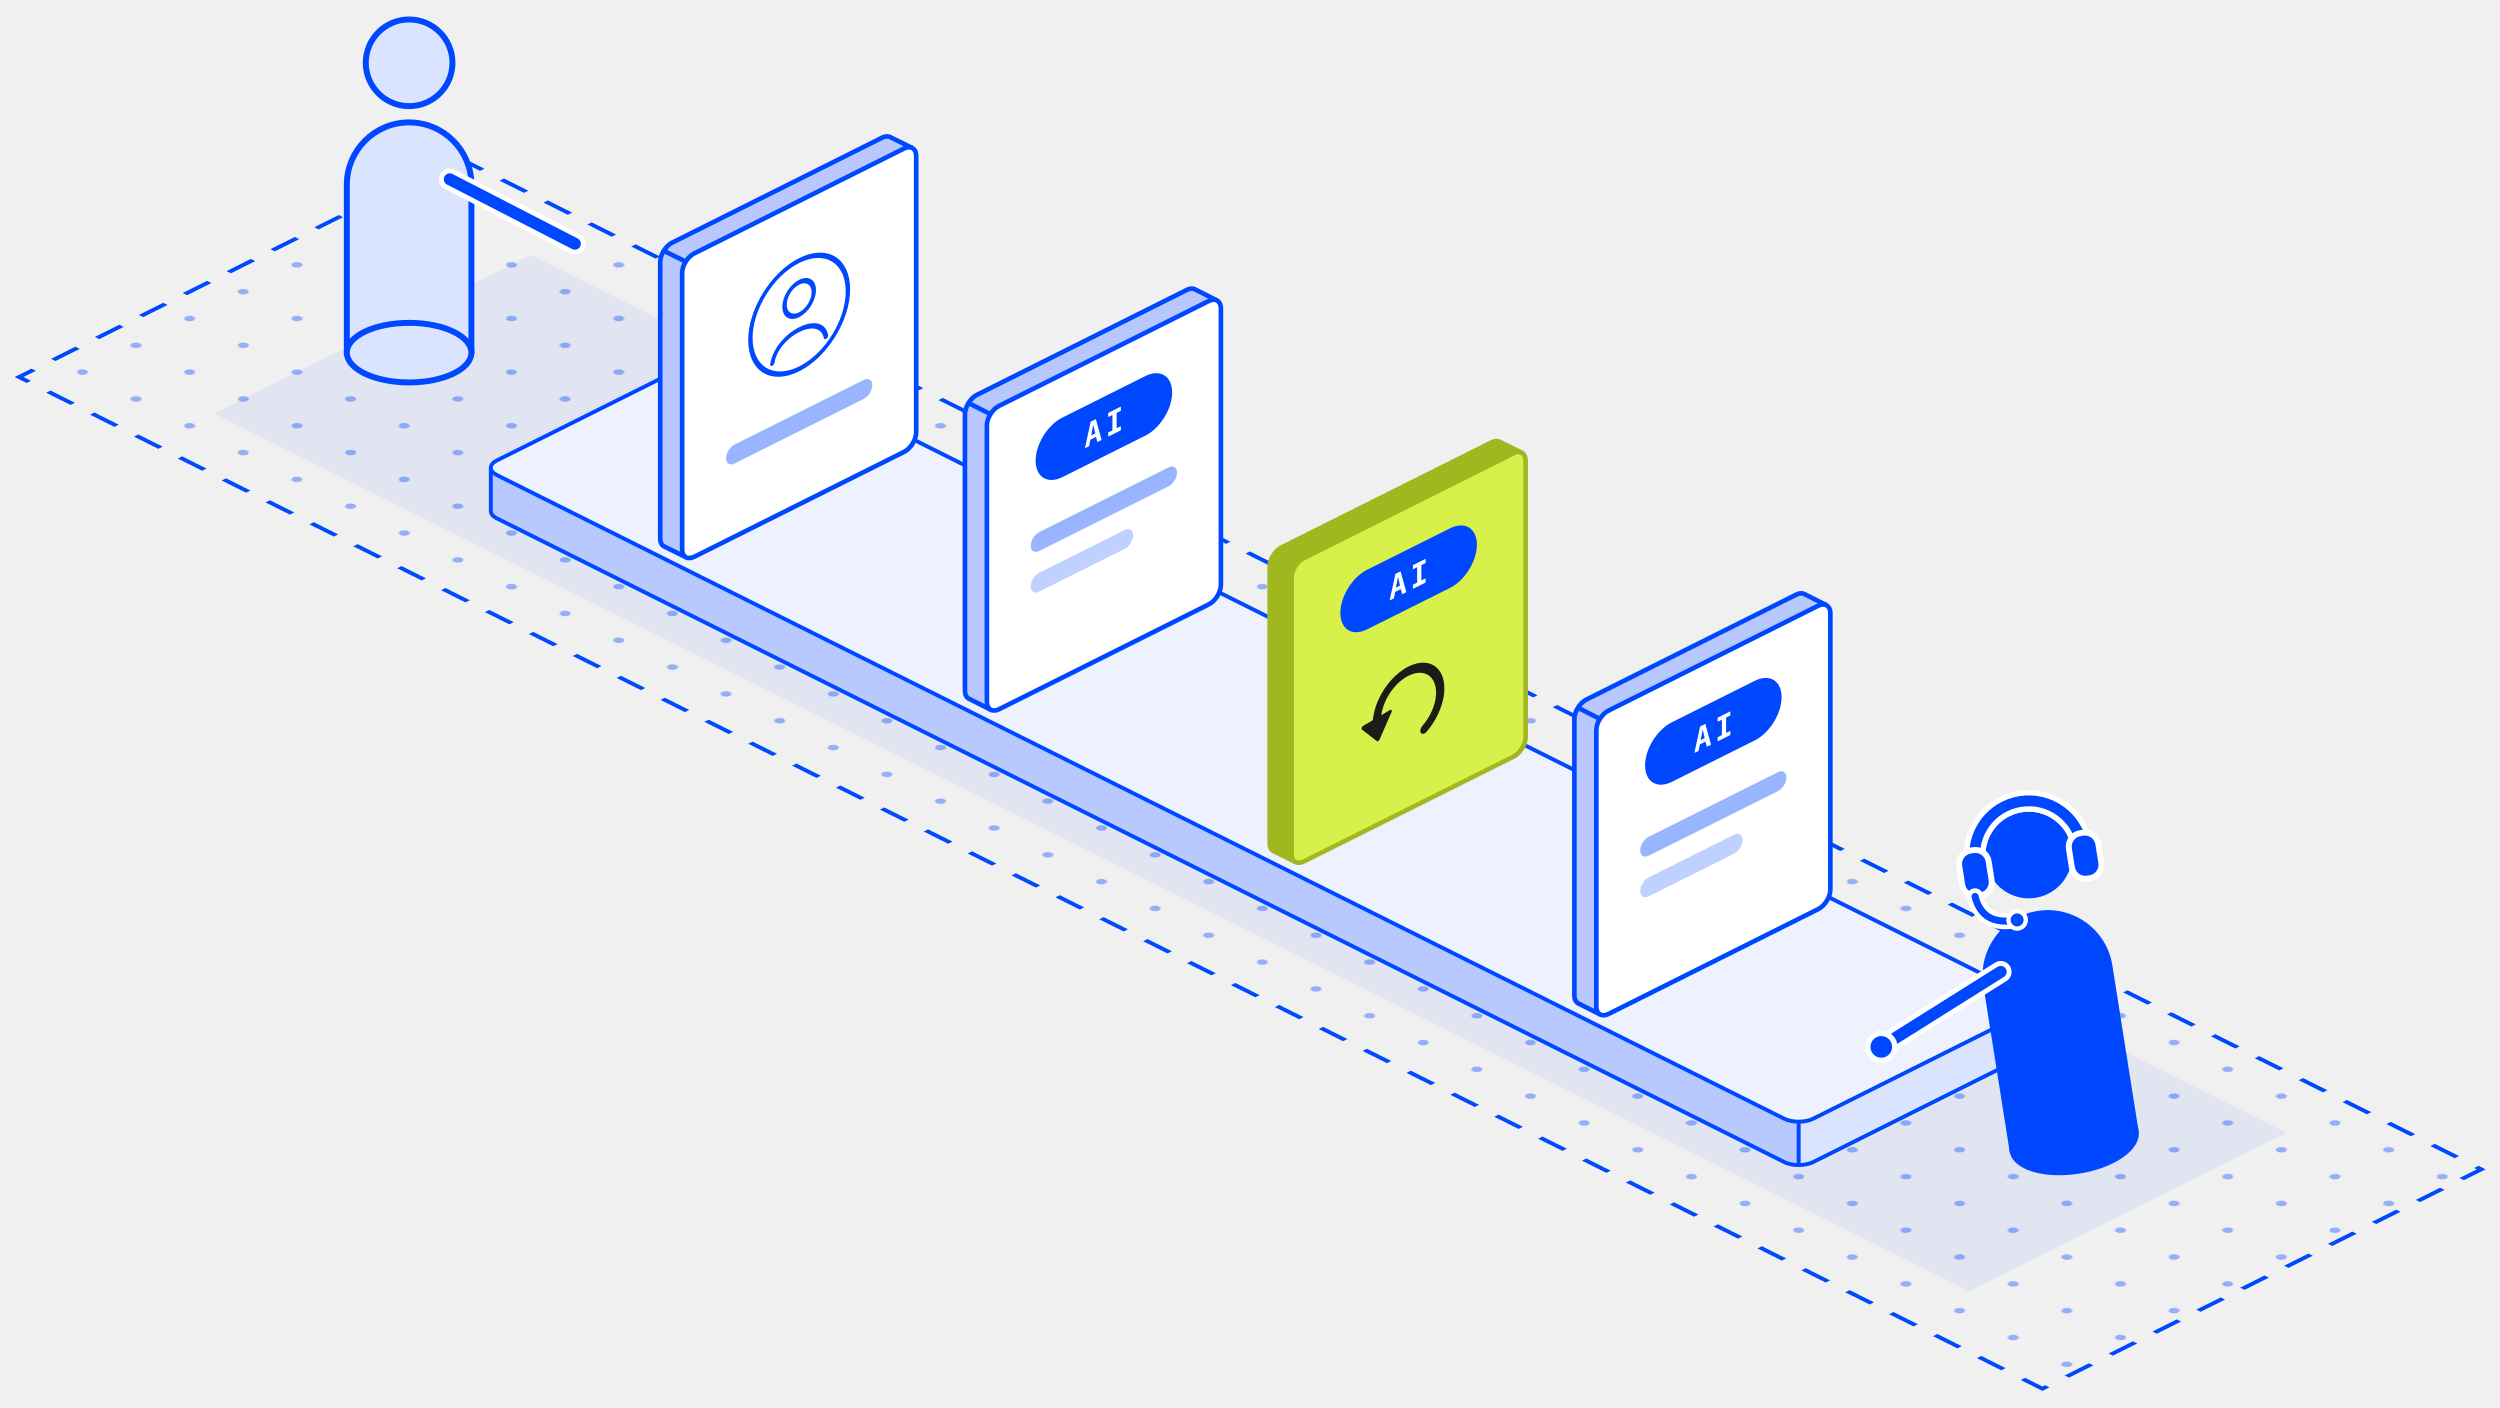
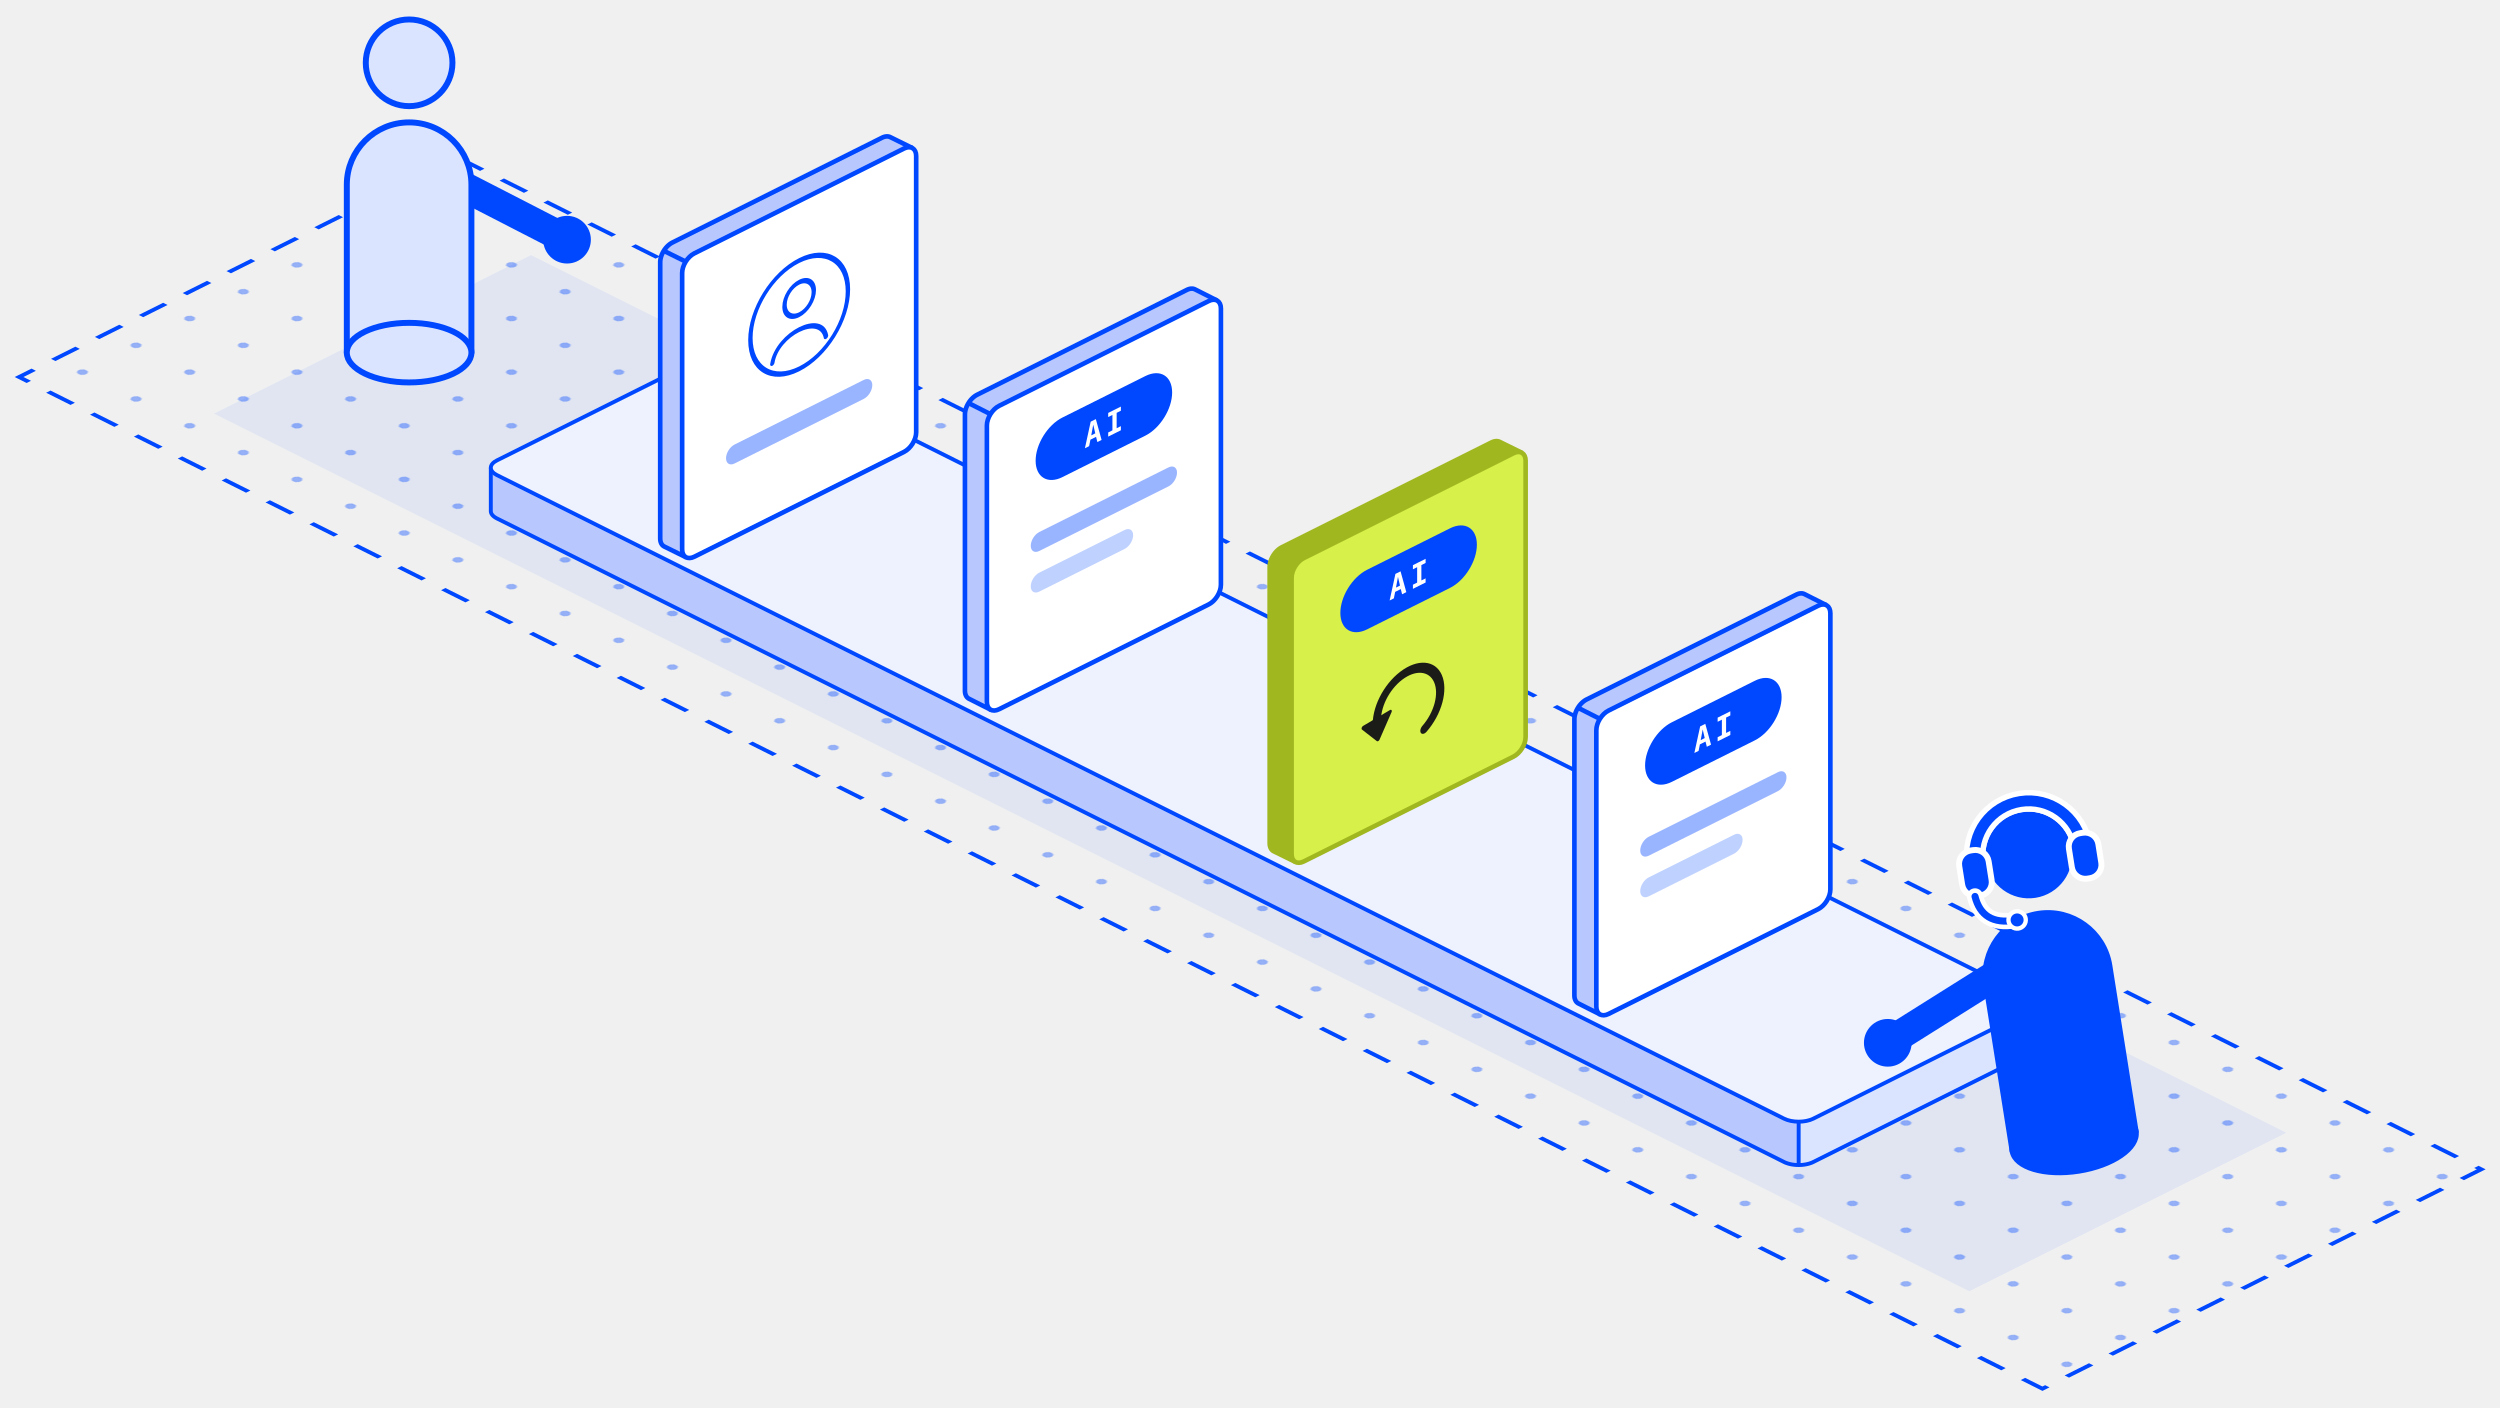
<svg xmlns="http://www.w3.org/2000/svg" width="792" height="446" viewBox="14 192.2 791.9 445.7" role="img" aria-label="Isometric illustration for AI Product UX. A long pale strip lies on a dotted floor like a timeline. Four small cards stand on it: one from a person, two marked AI, and in the middle a lime card marked AI with an undo arrow. A pale customer at the far end reaches toward the undone AI card, and a solid blue support person wearing a headset at the near end leans in with a fingertip on the same history." style="display: block">
  <g transform="translate(410 410) scale(0.858) translate(-594.5 -450.8)">
    <defs>
      <pattern id="floorDots" width="22" height="22" patternUnits="userSpaceOnUse">
        <circle cx="11" cy="11" r="1.6" fill="#0048FF" fill-opacity="0.38" />
      </pattern>
      <linearGradient id="stripSide" x1="0" y1="1" x2="1" y2="0">
        <stop offset="0.5" stop-color="#B8C8FF" />
        <stop offset="0.5" stop-color="#DBE4FF" />
      </linearGradient>
      <linearGradient id="stripSide-crease-33" x1="-168.864" y1="805.349" x2="1245.349" y2="-608.864" gradientUnits="userSpaceOnUse">
        <stop offset="0.5" stop-color="#B8C8FF" />
        <stop offset="0.5" stop-color="#DBE4FF" />
      </linearGradient>
    </defs>
    <g transform="matrix(0.9 0.45 -0.9 0.45 302.0 255.0)">
      <rect width="830" height="180" fill="url(#floorDots)" />
      <rect width="830" height="180" fill="none" stroke="#0048FF" stroke-width="1.8" stroke-dasharray="10 8" />
      <rect x="55.0" y="25.0" width="720" height="130" fill="#0048FF" fill-opacity="0.07" />
    </g>
+     <path d="M293.7 260.3 L342.3 285.3" stroke="#0048FF" stroke-width="11.0" stroke-linecap="round" />
+     <circle cx="342.3" cy="285.3" r="8.8" fill="#0048FF" />
    <path d="M261.0 327.0 V265.0 A23 23 0 0 1 307.0 265.0 V327.0 Z" fill="#DBE4FF" stroke="#0048FF" stroke-width="2.2" stroke-linejoin="round" />
    <ellipse cx="284.0" cy="327.0" rx="23" ry="11" fill="#DBE4FF" stroke="#0048FF" stroke-width="2.2" />
    <circle cx="284.0" cy="220.0" r="16" fill="#DBE4FF" stroke="#0048FF" stroke-width="2.2" />
-     <path d="M299.0 263.0 L345.2 286.8" stroke="#FFFFFF" stroke-width="8" stroke-linecap="round" />
-     <path d="M299.0 263.0 L345.2 286.8" stroke="#0048FF" stroke-width="4.4" stroke-linecap="round" />
    <g transform="matrix(0.9 0.45 -0.9 0.45 401.0 340.5)">
      <rect width="540" height="100" rx="6" fill="url(#stripSide-crease-33)" />
    </g>
    <g transform="matrix(0.9 0.45 -0.9 0.45 401.0 340.0)">
      <rect width="540" height="100" rx="6" fill="url(#stripSide-crease-33)" />
    </g>
    <g transform="matrix(0.9 0.45 -0.9 0.45 401.0 339.5)">
      <rect width="540" height="100" rx="6" fill="url(#stripSide-crease-33)" />
    </g>
    <g transform="matrix(0.9 0.45 -0.9 0.45 401.0 339.0)">
      <rect width="540" height="100" rx="6" fill="url(#stripSide-crease-33)" />
    </g>
    <g transform="matrix(0.9 0.45 -0.9 0.45 401.0 338.5)">
      <rect width="540" height="100" rx="6" fill="url(#stripSide-crease-33)" />
    </g>
    <g transform="matrix(0.9 0.45 -0.9 0.45 401.0 338.0)">
      <rect width="540" height="100" rx="6" fill="url(#stripSide-crease-33)" />
    </g>
    <g transform="matrix(0.9 0.45 -0.9 0.45 401.0 337.5)">
      <rect width="540" height="100" rx="6" fill="url(#stripSide-crease-33)" />
    </g>
    <g transform="matrix(0.9 0.45 -0.9 0.45 401.0 337.0)">
      <rect width="540" height="100" rx="6" fill="url(#stripSide-crease-33)" />
    </g>
    <g transform="matrix(0.9 0.45 -0.9 0.45 401.0 336.5)">
      <rect width="540" height="100" rx="6" fill="url(#stripSide-crease-33)" />
    </g>
    <g transform="matrix(0.9 0.45 -0.9 0.45 401.0 336.0)">
      <rect width="540" height="100" rx="6" fill="url(#stripSide-crease-33)" />
    </g>
    <g transform="matrix(0.9 0.45 -0.9 0.45 401.0 335.5)">
      <rect width="540" height="100" rx="6" fill="url(#stripSide-crease-33)" />
    </g>
    <g transform="matrix(0.9 0.45 -0.9 0.45 401.0 335.0)">
      <rect width="540" height="100" rx="6" fill="url(#stripSide-crease-33)" />
    </g>
    <g transform="matrix(0.9 0.45 -0.9 0.45 401.0 334.5)">
      <rect width="540" height="100" rx="6" fill="url(#stripSide-crease-33)" />
    </g>
    <g transform="matrix(0.9 0.45 -0.9 0.45 401.0 334.0)">
      <rect width="540" height="100" rx="6" fill="url(#stripSide-crease-33)" />
    </g>
    <g transform="matrix(0.9 0.45 -0.9 0.45 401.0 333.5)">
      <rect width="540" height="100" rx="6" fill="url(#stripSide-crease-33)" />
    </g>
    <g transform="matrix(0.9 0.45 -0.9 0.45 401.0 333.0)">
      <rect width="540" height="100" rx="6" fill="url(#stripSide-crease-33)" />
    </g>
    <g transform="matrix(0.9 0.45 -0.9 0.45 401.0 332.5)">
      <rect width="540" height="100" rx="6" fill="url(#stripSide-crease-33)" />
    </g>
    <g transform="matrix(0.9 0.45 -0.9 0.45 401.0 332.0)">
      <rect width="540" height="100" rx="6" fill="url(#stripSide-crease-33)" />
    </g>
    <g transform="matrix(0.9 0.45 -0.9 0.45 401.0 331.5)">
      <rect width="540" height="100" rx="6" fill="url(#stripSide-crease-33)" />
    </g>
    <g transform="matrix(0.9 0.45 -0.9 0.45 401.0 331.0)">
      <rect width="540" height="100" rx="6" fill="url(#stripSide-crease-33)" />
    </g>
    <g transform="matrix(0.9 0.45 -0.9 0.45 401.0 330.5)">
      <rect width="540" height="100" rx="6" fill="url(#stripSide-crease-33)" />
    </g>
    <g transform="matrix(0.9 0.45 -0.9 0.45 401.0 330.0)">
      <rect width="540" height="100" rx="6" fill="url(#stripSide-crease-33)" />
    </g>
    <g transform="matrix(0.9 0.45 -0.9 0.45 401.0 329.5)">
      <rect width="540" height="100" rx="6" fill="url(#stripSide-crease-33)" />
    </g>
    <g transform="matrix(0.9 0.45 -0.9 0.45 401.0 329.0)">
      <rect width="540" height="100" rx="6" fill="url(#stripSide-crease-33)" />
    </g>
    <g transform="matrix(0.9 0.45 -0.9 0.45 401.0 328.5)">
      <rect width="540" height="100" rx="6" fill="url(#stripSide-crease-33)" />
    </g>
    <g transform="matrix(0.9 0.45 -0.9 0.45 401.0 328.0)">
      <rect width="540" height="100" rx="6" fill="url(#stripSide-crease-33)" />
    </g>
    <g transform="matrix(0.9 0.45 -0.9 0.45 401.0 327.5)">
      <rect width="540" height="100" rx="6" fill="url(#stripSide-crease-33)" />
    </g>
    <g transform="matrix(0.9 0.45 -0.9 0.45 401.0 327.0)">
      <rect width="540" height="100" rx="6" fill="url(#stripSide-crease-33)" />
    </g>
    <g transform="matrix(0.9 0.45 -0.9 0.45 401.0 326.5)">
      <rect width="540" height="100" rx="6" fill="url(#stripSide-crease-33)" />
    </g>
    <g transform="matrix(0.9 0.45 -0.9 0.45 401.0 326.0)">
      <rect width="540" height="100" rx="6" fill="url(#stripSide-crease-33)" />
    </g>
    <g transform="matrix(0.9 0.45 -0.9 0.45 401.0 325.5)">
      <rect width="540" height="100" rx="6" fill="url(#stripSide-crease-33)" />
    </g>
    <g transform="matrix(0.9 0.45 -0.9 0.45 401.0 325.0)">
      <rect width="540" height="100" rx="6" fill="url(#stripSide-crease-33)" />
    </g>
    <path d="M883.84 567.50 L883.84 583.50 L883.82 583.75 L883.77 584.00 L883.69 584.24 L883.58 584.49 L883.43 584.73 L883.26 584.96 L883.05 585.19 L882.81 585.41 L882.55 585.62 L882.26 585.82 L881.94 586.02 L881.60 586.20 L802.40 625.80 L802.04 625.97 L801.65 626.13 L801.24 626.27 L800.82 626.41 L800.38 626.52 L799.92 626.63 L799.45 626.72 L798.98 626.79 L798.49 626.85 L798.00 626.89 L797.50 626.91 L797.00 626.92 L796.50 626.91 L796.00 626.89 L795.51 626.85 L795.02 626.79 L794.55 626.72 L794.08 626.63 L793.62 626.52 L793.18 626.41 L792.76 626.27 L792.35 626.13 L791.96 625.97 L791.60 625.80 L316.40 388.20 L316.06 388.02 L315.74 387.82 L315.45 387.62 L315.19 387.41 L314.95 387.19 L314.74 386.96 L314.57 386.73 L314.42 386.49 L314.31 386.24 L314.23 386.00 L314.18 385.75 L314.16 385.50 L314.16 369.50" fill="none" stroke="#0048FF" stroke-width="1.24" vector-effect="non-scaling-stroke" stroke-linecap="butt" stroke-linejoin="round" data-polish="slab-outline" />
    <path d="M797.00 610.92 L797.00 626.92" fill="none" stroke="#0048FF" stroke-width="1.24" vector-effect="non-scaling-stroke" stroke-linecap="butt" stroke-linejoin="round" data-polish="slab-crease" />
    <g transform="matrix(0.9 0.45 -0.9 0.45 401.0 324.5)">
      <rect width="540" height="100" rx="6" fill="#EEF2FF" stroke-width="1.6" />
      <rect width="540" height="100" rx="6" stroke="#0048FF" stroke-width="1.24" data-i="41" fill="none" vector-effect="non-scaling-stroke" data-polish="front-outline" />
    </g>
    <g transform="matrix(0.9 -0.45 0 1 376.7 288.6)">
      <rect width="96" height="112" rx="5" fill="#B8C8FF" />
    </g>
    <g transform="matrix(0.9 -0.45 0 1 377.2 288.8)">
      <rect width="96" height="112" rx="5" fill="#B8C8FF" />
    </g>
    <g transform="matrix(0.9 -0.45 0 1 377.6 289.0)">
      <rect width="96" height="112" rx="5" fill="#B8C8FF" />
    </g>
    <g transform="matrix(0.9 -0.45 0 1 378.1 289.2)">
      <rect width="96" height="112" rx="5" fill="#B8C8FF" />
    </g>
    <g transform="matrix(0.9 -0.45 0 1 378.5 289.5)">
      <rect width="96" height="112" rx="5" fill="#B8C8FF" />
    </g>
    <g transform="matrix(0.9 -0.45 0 1 378.9 289.7)">
      <rect width="96" height="112" rx="5" fill="#B8C8FF" />
    </g>
    <g transform="matrix(0.9 -0.45 0 1 379.4 289.9)">
      <rect width="96" height="112" rx="5" fill="#B8C8FF" />
    </g>
    <g transform="matrix(0.9 -0.45 0 1 379.9 290.1)">
      <rect width="96" height="112" rx="5" fill="#B8C8FF" />
    </g>
    <g transform="matrix(0.9 -0.45 0 1 380.3 290.4)">
      <rect width="96" height="112" rx="5" fill="#B8C8FF" />
    </g>
    <g transform="matrix(0.9 -0.45 0 1 380.8 290.6)">
      <rect width="96" height="112" rx="5" fill="#B8C8FF" />
    </g>
    <g transform="matrix(0.9 -0.45 0 1 381.2 290.8)">
      <rect width="96" height="112" rx="5" fill="#B8C8FF" />
    </g>
    <g transform="matrix(0.9 -0.45 0 1 381.7 291.0)">
      <rect width="96" height="112" rx="5" fill="#B8C8FF" />
    </g>
    <g transform="matrix(0.9 -0.45 0 1 382.1 291.2)">
      <rect width="96" height="112" rx="5" fill="#B8C8FF" />
    </g>
    <g transform="matrix(0.9 -0.45 0 1 382.6 291.5)">
      <rect width="96" height="112" rx="5" fill="#B8C8FF" />
    </g>
    <g transform="matrix(0.9 -0.45 0 1 383.0 291.7)">
      <rect width="96" height="112" rx="5" fill="#B8C8FF" />
    </g>
    <g transform="matrix(0.9 -0.45 0 1 383.4 291.9)">
      <rect width="96" height="112" rx="5" fill="#B8C8FF" />
    </g>
    <g transform="matrix(0.9 -0.45 0 1 383.9 292.2)">
      <rect width="96" height="112" rx="5" fill="#B8C8FF" />
    </g>
    <g transform="matrix(0.9 -0.45 0 1 384.4 292.4)">
      <rect width="96" height="112" rx="5" fill="#B8C8FF" />
    </g>
    <path d="M386.30 402.58 L378.20 398.58 L377.99 398.46 L377.79 398.32 L377.61 398.16 L377.44 397.98 L377.29 397.78 L377.15 397.56 L377.03 397.33 L376.93 397.07 L376.85 396.80 L376.78 396.52 L376.74 396.23 L376.71 395.92 L376.70 395.60 L376.70 293.60 L376.71 293.27 L376.74 292.93 L376.79 292.58 L376.85 292.23 L376.94 291.87 L377.04 291.52 L377.16 291.16 L377.30 290.80 L377.46 290.44 L377.63 290.09 L377.82 289.74 L378.02 289.41 L378.23 289.07 L378.46 288.75 L378.70 288.44 L378.95 288.14 L379.21 287.86 L379.48 287.59 L379.75 287.34 L380.04 287.10 L380.32 286.89 L380.61 286.69 L380.91 286.51 L381.20 286.35 L458.60 247.65 L458.87 247.52 L459.15 247.41 L459.42 247.32 L459.68 247.26 L459.95 247.21 L460.21 247.18 L460.46 247.17 L460.70 247.18 L460.94 247.21 L461.17 247.26 L461.39 247.33 L461.60 247.42 L469.70 251.42" fill="none" stroke="#0048FF" stroke-width="1.47" vector-effect="non-scaling-stroke" stroke-linecap="butt" stroke-linejoin="round" data-polish="slab-outline" />
    <path d="M386.12 293.41 L378.02 289.41" fill="none" stroke="#0048FF" stroke-width="1.47" vector-effect="non-scaling-stroke" stroke-linecap="butt" stroke-linejoin="round" data-polish="slab-crease" />
    <g transform="matrix(0.9 -0.45 0 1 384.8 292.6)">
      <rect width="96" height="112" rx="5" fill="#FFFFFF" stroke-width="1.8" />
      <circle cx="48" cy="42" r="20" fill="#FFFFFF" stroke="#0048FF" stroke-width="1.8" />
      <circle cx="48" cy="36" r="6" fill="none" stroke="#0048FF" stroke-width="1.8" />
      <path d="M37 55 C39 45 57 45 59 55" fill="none" stroke="#0048FF" stroke-width="1.8" stroke-linecap="round" />
      <rect x="18" y="78" width="60" height="7" rx="3.5" fill="#0048FF" fill-opacity="0.4" />
      <rect width="96" height="112" rx="5" stroke="#0048FF" stroke-width="1.47" data-i="60" fill="none" vector-effect="non-scaling-stroke" data-polish="front-outline" />
    </g>
    <g transform="matrix(0.9 -0.45 0 1 489.2 344.8)">
      <rect width="96" height="112" rx="5" fill="#B8C8FF" />
    </g>
    <g transform="matrix(0.9 -0.45 0 1 489.7 345.0)">
      <rect width="96" height="112" rx="5" fill="#B8C8FF" />
    </g>
    <g transform="matrix(0.9 -0.45 0 1 490.1 345.2)">
      <rect width="96" height="112" rx="5" fill="#B8C8FF" />
    </g>
    <g transform="matrix(0.9 -0.45 0 1 490.6 345.5)">
      <rect width="96" height="112" rx="5" fill="#B8C8FF" />
    </g>
    <g transform="matrix(0.9 -0.45 0 1 491.0 345.7)">
      <rect width="96" height="112" rx="5" fill="#B8C8FF" />
    </g>
    <g transform="matrix(0.9 -0.45 0 1 491.4 345.9)">
      <rect width="96" height="112" rx="5" fill="#B8C8FF" />
    </g>
    <g transform="matrix(0.9 -0.45 0 1 491.9 346.2)">
      <rect width="96" height="112" rx="5" fill="#B8C8FF" />
    </g>
    <g transform="matrix(0.9 -0.45 0 1 492.4 346.4)">
      <rect width="96" height="112" rx="5" fill="#B8C8FF" />
    </g>
    <g transform="matrix(0.9 -0.45 0 1 492.8 346.6)">
      <rect width="96" height="112" rx="5" fill="#B8C8FF" />
    </g>
    <g transform="matrix(0.9 -0.45 0 1 493.2 346.8)">
      <rect width="96" height="112" rx="5" fill="#B8C8FF" />
    </g>
    <g transform="matrix(0.9 -0.45 0 1 493.7 347.1)">
      <rect width="96" height="112" rx="5" fill="#B8C8FF" />
    </g>
    <g transform="matrix(0.9 -0.45 0 1 494.2 347.3)">
      <rect width="96" height="112" rx="5" fill="#B8C8FF" />
    </g>
    <g transform="matrix(0.9 -0.45 0 1 494.6 347.5)">
      <rect width="96" height="112" rx="5" fill="#B8C8FF" />
    </g>
    <g transform="matrix(0.9 -0.45 0 1 495.1 347.7)">
      <rect width="96" height="112" rx="5" fill="#B8C8FF" />
    </g>
    <g transform="matrix(0.9 -0.45 0 1 495.5 348.0)">
      <rect width="96" height="112" rx="5" fill="#B8C8FF" />
    </g>
    <g transform="matrix(0.9 -0.45 0 1 495.9 348.2)">
      <rect width="96" height="112" rx="5" fill="#B8C8FF" />
    </g>
    <g transform="matrix(0.9 -0.45 0 1 496.4 348.4)">
      <rect width="96" height="112" rx="5" fill="#B8C8FF" />
    </g>
    <g transform="matrix(0.9 -0.45 0 1 496.9 348.6)">
      <rect width="96" height="112" rx="5" fill="#B8C8FF" />
    </g>
    <path d="M498.78 458.87 L490.68 454.77 L490.47 454.65 L490.28 454.51 L490.10 454.35 L489.93 454.17 L489.78 453.97 L489.65 453.75 L489.53 453.51 L489.43 453.26 L489.35 453.00 L489.28 452.72 L489.24 452.42 L489.21 452.12 L489.20 451.80 L489.20 349.80 L489.21 349.47 L489.24 349.13 L489.29 348.78 L489.35 348.43 L489.44 348.07 L489.54 347.72 L489.66 347.36 L489.80 347.00 L489.96 346.64 L490.13 346.29 L490.32 345.94 L490.52 345.61 L490.73 345.27 L490.96 344.95 L491.20 344.64 L491.45 344.34 L491.71 344.06 L491.98 343.79 L492.25 343.54 L492.54 343.30 L492.82 343.09 L493.11 342.89 L493.41 342.71 L493.70 342.55 L571.10 303.85 L571.38 303.72 L571.65 303.61 L571.92 303.52 L572.19 303.45 L572.46 303.40 L572.72 303.38 L572.97 303.37 L573.22 303.38 L573.46 303.41 L573.69 303.47 L573.91 303.54 L574.12 303.63 L582.22 307.73" fill="none" stroke="#0048FF" stroke-width="1.47" vector-effect="non-scaling-stroke" stroke-linecap="butt" stroke-linejoin="round" data-polish="slab-outline" />
    <path d="M498.62 349.71 L490.52 345.61" fill="none" stroke="#0048FF" stroke-width="1.47" vector-effect="non-scaling-stroke" stroke-linecap="butt" stroke-linejoin="round" data-polish="slab-crease" />
    <g transform="matrix(0.9 -0.45 0 1 497.3 348.9)">
      <rect width="96" height="112" rx="5" fill="#FFFFFF" stroke-width="1.8" />
      <rect x="20" y="16" width="56" height="22" rx="11" fill="#0048FF" />
      <text x="48" y="31.5" text-anchor="middle" font-family="'IBM Plex Mono', ui-monospace, monospace" font-size="12" font-weight="600" letter-spacing="1.5" fill="#FFFFFF">AI</text>
      <rect x="18" y="54" width="60" height="7" rx="3.5" fill="#0048FF" fill-opacity="0.4" />
      <rect x="18" y="69" width="42" height="7" rx="3.5" fill="#0048FF" fill-opacity="0.25" />
      <rect width="96" height="112" rx="5" stroke="#0048FF" stroke-width="1.47" data-i="83" fill="none" vector-effect="non-scaling-stroke" data-polish="front-outline" />
    </g>
    <g transform="matrix(0.9 -0.45 0 1 601.7 401.1)">
      <rect width="96" height="112" rx="5" fill="#A1B71F" />
    </g>
    <g transform="matrix(0.9 -0.45 0 1 602.1 401.3)">
      <rect width="96" height="112" rx="5" fill="#A1B71F" />
    </g>
    <g transform="matrix(0.9 -0.45 0 1 602.6 401.5)">
      <rect width="96" height="112" rx="5" fill="#A1B71F" />
    </g>
    <g transform="matrix(0.9 -0.45 0 1 603.0 401.7)">
      <rect width="96" height="112" rx="5" fill="#A1B71F" />
    </g>
    <g transform="matrix(0.9 -0.45 0 1 603.5 402.0)">
      <rect width="96" height="112" rx="5" fill="#A1B71F" />
    </g>
    <g transform="matrix(0.9 -0.45 0 1 603.9 402.2)">
      <rect width="96" height="112" rx="5" fill="#A1B71F" />
    </g>
    <g transform="matrix(0.9 -0.45 0 1 604.4 402.4)">
      <rect width="96" height="112" rx="5" fill="#A1B71F" />
    </g>
    <g transform="matrix(0.9 -0.45 0 1 604.8 402.6)">
      <rect width="96" height="112" rx="5" fill="#A1B71F" />
    </g>
    <g transform="matrix(0.9 -0.45 0 1 605.3 402.9)">
      <rect width="96" height="112" rx="5" fill="#A1B71F" />
    </g>
    <g transform="matrix(0.9 -0.45 0 1 605.8 403.1)">
      <rect width="96" height="112" rx="5" fill="#A1B71F" />
    </g>
    <g transform="matrix(0.9 -0.45 0 1 606.2 403.3)">
      <rect width="96" height="112" rx="5" fill="#A1B71F" />
    </g>
    <g transform="matrix(0.9 -0.45 0 1 606.6 403.5)">
      <rect width="96" height="112" rx="5" fill="#A1B71F" />
    </g>
    <g transform="matrix(0.9 -0.45 0 1 607.1 403.8)">
      <rect width="96" height="112" rx="5" fill="#A1B71F" />
    </g>
    <g transform="matrix(0.9 -0.45 0 1 607.5 404.0)">
      <rect width="96" height="112" rx="5" fill="#A1B71F" />
    </g>
    <g transform="matrix(0.9 -0.45 0 1 608.0 404.2)">
      <rect width="96" height="112" rx="5" fill="#A1B71F" />
    </g>
    <g transform="matrix(0.9 -0.45 0 1 608.4 404.4)">
      <rect width="96" height="112" rx="5" fill="#A1B71F" />
    </g>
    <g transform="matrix(0.9 -0.45 0 1 608.9 404.7)">
      <rect width="96" height="112" rx="5" fill="#A1B71F" />
    </g>
    <g transform="matrix(0.9 -0.45 0 1 609.3 404.9)">
      <rect width="96" height="112" rx="5" fill="#A1B71F" />
    </g>
    <path d="M611.30 515.08 L603.20 511.08 L602.99 510.96 L602.79 510.82 L602.61 510.66 L602.44 510.48 L602.29 510.28 L602.15 510.06 L602.03 509.83 L601.93 509.57 L601.85 509.30 L601.78 509.02 L601.74 508.73 L601.71 508.42 L601.70 508.10 L601.70 406.10 L601.71 405.77 L601.74 405.43 L601.79 405.08 L601.85 404.73 L601.94 404.37 L602.04 404.02 L602.16 403.66 L602.30 403.30 L602.46 402.94 L602.63 402.59 L602.82 402.24 L603.02 401.91 L603.23 401.57 L603.46 401.25 L603.70 400.94 L603.95 400.64 L604.21 400.36 L604.48 400.09 L604.75 399.84 L605.04 399.60 L605.32 399.39 L605.61 399.19 L605.91 399.01 L606.20 398.85 L683.60 360.15 L683.87 360.02 L684.15 359.91 L684.42 359.82 L684.68 359.76 L684.95 359.71 L685.21 359.68 L685.46 359.67 L685.70 359.68 L685.94 359.71 L686.17 359.76 L686.39 359.83 L686.60 359.92 L694.70 363.92" fill="none" stroke="#A1B71F" stroke-width="1.47" vector-effect="non-scaling-stroke" stroke-linecap="butt" stroke-linejoin="round" data-polish="slab-outline" />
    <path d="M611.12 405.91 L603.02 401.91" fill="none" stroke="#A1B71F" stroke-width="1.47" vector-effect="non-scaling-stroke" stroke-linecap="butt" stroke-linejoin="round" data-polish="slab-crease" />
    <g transform="matrix(0.9 -0.45 0 1 609.8 405.1)">
      <rect width="96" height="112" rx="5" fill="#D7F04A" stroke-width="1.8" />
      <rect x="20" y="16" width="56" height="22" rx="11" fill="#0048FF" />
      <text x="48" y="31.5" text-anchor="middle" font-family="'IBM Plex Mono', ui-monospace, monospace" font-size="12" font-weight="600" letter-spacing="1.5" fill="#FFFFFF">AI</text>
      <path d="M54.5 85.3 A13 13 0 1 0 35.0 75.1" fill="none" stroke="#1B1B18" stroke-width="3.4" stroke-linecap="round" />
      <path d="M35.5 80.6 L29.4 73.6 L40.4 72.7 Z" fill="#1B1B18" stroke="#1B1B18" stroke-width="1.4" stroke-linejoin="round" />
      <rect width="96" height="112" rx="5" stroke="#A1B71F" stroke-width="1.47" data-i="105" fill="none" vector-effect="non-scaling-stroke" data-polish="front-outline" />
    </g>
    <g transform="matrix(0.9 -0.45 0 1 714.2 457.3)">
      <rect width="96" height="112" rx="5" fill="#B8C8FF" />
    </g>
    <g transform="matrix(0.9 -0.45 0 1 714.6 457.5)">
      <rect width="96" height="112" rx="5" fill="#B8C8FF" />
    </g>
    <g transform="matrix(0.9 -0.45 0 1 715.1 457.8)">
      <rect width="96" height="112" rx="5" fill="#B8C8FF" />
    </g>
    <g transform="matrix(0.9 -0.45 0 1 715.5 458.0)">
      <rect width="96" height="112" rx="5" fill="#B8C8FF" />
    </g>
    <g transform="matrix(0.9 -0.45 0 1 716.0 458.2)">
      <rect width="96" height="112" rx="5" fill="#B8C8FF" />
    </g>
    <g transform="matrix(0.9 -0.45 0 1 716.4 458.4)">
      <rect width="96" height="112" rx="5" fill="#B8C8FF" />
    </g>
    <g transform="matrix(0.9 -0.45 0 1 716.9 458.7)">
      <rect width="96" height="112" rx="5" fill="#B8C8FF" />
    </g>
    <g transform="matrix(0.9 -0.45 0 1 717.3 458.9)">
      <rect width="96" height="112" rx="5" fill="#B8C8FF" />
    </g>
    <g transform="matrix(0.9 -0.45 0 1 717.8 459.1)">
      <rect width="96" height="112" rx="5" fill="#B8C8FF" />
    </g>
    <g transform="matrix(0.9 -0.45 0 1 718.2 459.3)">
      <rect width="96" height="112" rx="5" fill="#B8C8FF" />
    </g>
    <g transform="matrix(0.9 -0.45 0 1 718.7 459.6)">
      <rect width="96" height="112" rx="5" fill="#B8C8FF" />
    </g>
    <g transform="matrix(0.9 -0.45 0 1 719.1 459.8)">
      <rect width="96" height="112" rx="5" fill="#B8C8FF" />
    </g>
    <g transform="matrix(0.9 -0.45 0 1 719.6 460.0)">
      <rect width="96" height="112" rx="5" fill="#B8C8FF" />
    </g>
    <g transform="matrix(0.9 -0.45 0 1 720.0 460.2)">
      <rect width="96" height="112" rx="5" fill="#B8C8FF" />
    </g>
    <g transform="matrix(0.9 -0.45 0 1 720.5 460.5)">
      <rect width="96" height="112" rx="5" fill="#B8C8FF" />
    </g>
    <g transform="matrix(0.9 -0.45 0 1 720.9 460.7)">
      <rect width="96" height="112" rx="5" fill="#B8C8FF" />
    </g>
    <g transform="matrix(0.9 -0.45 0 1 721.4 460.9)">
      <rect width="96" height="112" rx="5" fill="#B8C8FF" />
    </g>
    <g transform="matrix(0.9 -0.45 0 1 721.8 461.1)">
      <rect width="96" height="112" rx="5" fill="#B8C8FF" />
    </g>
    <path d="M723.78 571.37 L715.68 567.27 L715.47 567.15 L715.28 567.01 L715.10 566.85 L714.93 566.67 L714.78 566.47 L714.65 566.25 L714.53 566.01 L714.43 565.76 L714.35 565.50 L714.28 565.22 L714.24 564.92 L714.21 564.62 L714.20 564.30 L714.20 462.30 L714.21 461.97 L714.24 461.63 L714.29 461.28 L714.35 460.93 L714.44 460.57 L714.54 460.22 L714.66 459.86 L714.80 459.50 L714.96 459.14 L715.13 458.79 L715.32 458.44 L715.52 458.11 L715.73 457.77 L715.96 457.45 L716.20 457.14 L716.45 456.84 L716.71 456.56 L716.98 456.29 L717.25 456.04 L717.54 455.80 L717.82 455.59 L718.11 455.39 L718.41 455.21 L718.70 455.05 L796.10 416.35 L796.38 416.22 L796.65 416.11 L796.92 416.02 L797.19 415.95 L797.46 415.90 L797.72 415.88 L797.97 415.87 L798.22 415.88 L798.46 415.91 L798.69 415.97 L798.91 416.04 L799.12 416.13 L807.22 420.23" fill="none" stroke="#0048FF" stroke-width="1.47" vector-effect="non-scaling-stroke" stroke-linecap="butt" stroke-linejoin="round" data-polish="slab-outline" />
    <path d="M723.62 462.21 L715.52 458.11" fill="none" stroke="#0048FF" stroke-width="1.47" vector-effect="non-scaling-stroke" stroke-linecap="butt" stroke-linejoin="round" data-polish="slab-crease" />
    <g transform="matrix(0.9 -0.45 0 1 722.3 461.4)">
      <rect width="96" height="112" rx="5" fill="#FFFFFF" stroke-width="1.8" />
      <rect x="20" y="16" width="56" height="22" rx="11" fill="#0048FF" />
      <text x="48" y="31.5" text-anchor="middle" font-family="'IBM Plex Mono', ui-monospace, monospace" font-size="12" font-weight="600" letter-spacing="1.5" fill="#FFFFFF">AI</text>
      <rect x="18" y="54" width="60" height="7" rx="3.5" fill="#0048FF" fill-opacity="0.4" />
      <rect x="18" y="69" width="42" height="7" rx="3.5" fill="#0048FF" fill-opacity="0.25" />
      <rect width="96" height="112" rx="5" stroke="#0048FF" stroke-width="1.47" data-i="127" fill="none" vector-effect="non-scaling-stroke" data-polish="front-outline" />
    </g>
    <g transform="rotate(-9 898.7 618.2)">
      <path d="M875.7 618.15 V556.15 A23 23 0 0 1 921.7 556.15 V618.15 Z" fill="#0048FF" stroke="#0048FF" stroke-width="2.2" stroke-linejoin="round" />
      <ellipse cx="898.7" cy="618.15" rx="23" ry="11" fill="#0048FF" stroke="#0048FF" stroke-width="2.2" />
      <circle cx="898.7" cy="511.15" r="16" fill="#0048FF" />
      <path d="M878.7 511.15 A20 20 0 0 1 918.7 511.15" fill="none" stroke="#FFFFFF" stroke-width="8" stroke-linecap="round" />
      <path d="M878.7 511.15 A20 20 0 0 1 918.7 511.15" fill="none" stroke="#0048FF" stroke-width="4" stroke-linecap="round" />
      <rect x="872.7" y="506.15" width="11" height="17" rx="5" fill="#0048FF" stroke="#FFFFFF" stroke-width="2.2" />
      <rect x="913.7" y="506.15" width="11" height="17" rx="5" fill="#0048FF" stroke="#FFFFFF" stroke-width="2.2" />
      <path d="M876.7 523.15 Q877.7 534.15 889.7 534.15" fill="none" stroke="#FFFFFF" stroke-width="6" stroke-linecap="round" />
      <path d="M876.7 523.15 Q877.7 534.15 889.7 534.15" fill="none" stroke="#0048FF" stroke-width="2.6" stroke-linecap="round" />
      <circle cx="890.7" cy="534.15" r="3.2" fill="#0048FF" stroke="#FFFFFF" stroke-width="1.6" />
    </g>
-     <path d="M871.6 555.6 L827.5 583.3" stroke="#FFFFFF" stroke-width="8" stroke-linecap="round" />
-     <path d="M871.6 555.6 L827.5 583.3" stroke="#0048FF" stroke-width="4.4" stroke-linecap="round" />
-     <circle cx="827.5" cy="583.3" r="5" fill="#0048FF" stroke="#FFFFFF" stroke-width="2" />
+     <path d="M880.5 550.0 L829.9 581.8" stroke="#0048FF" stroke-width="11.0" stroke-linecap="round" />
+     <circle cx="829.9" cy="581.8" r="8.8" fill="#0048FF" />
  </g>
</svg>
